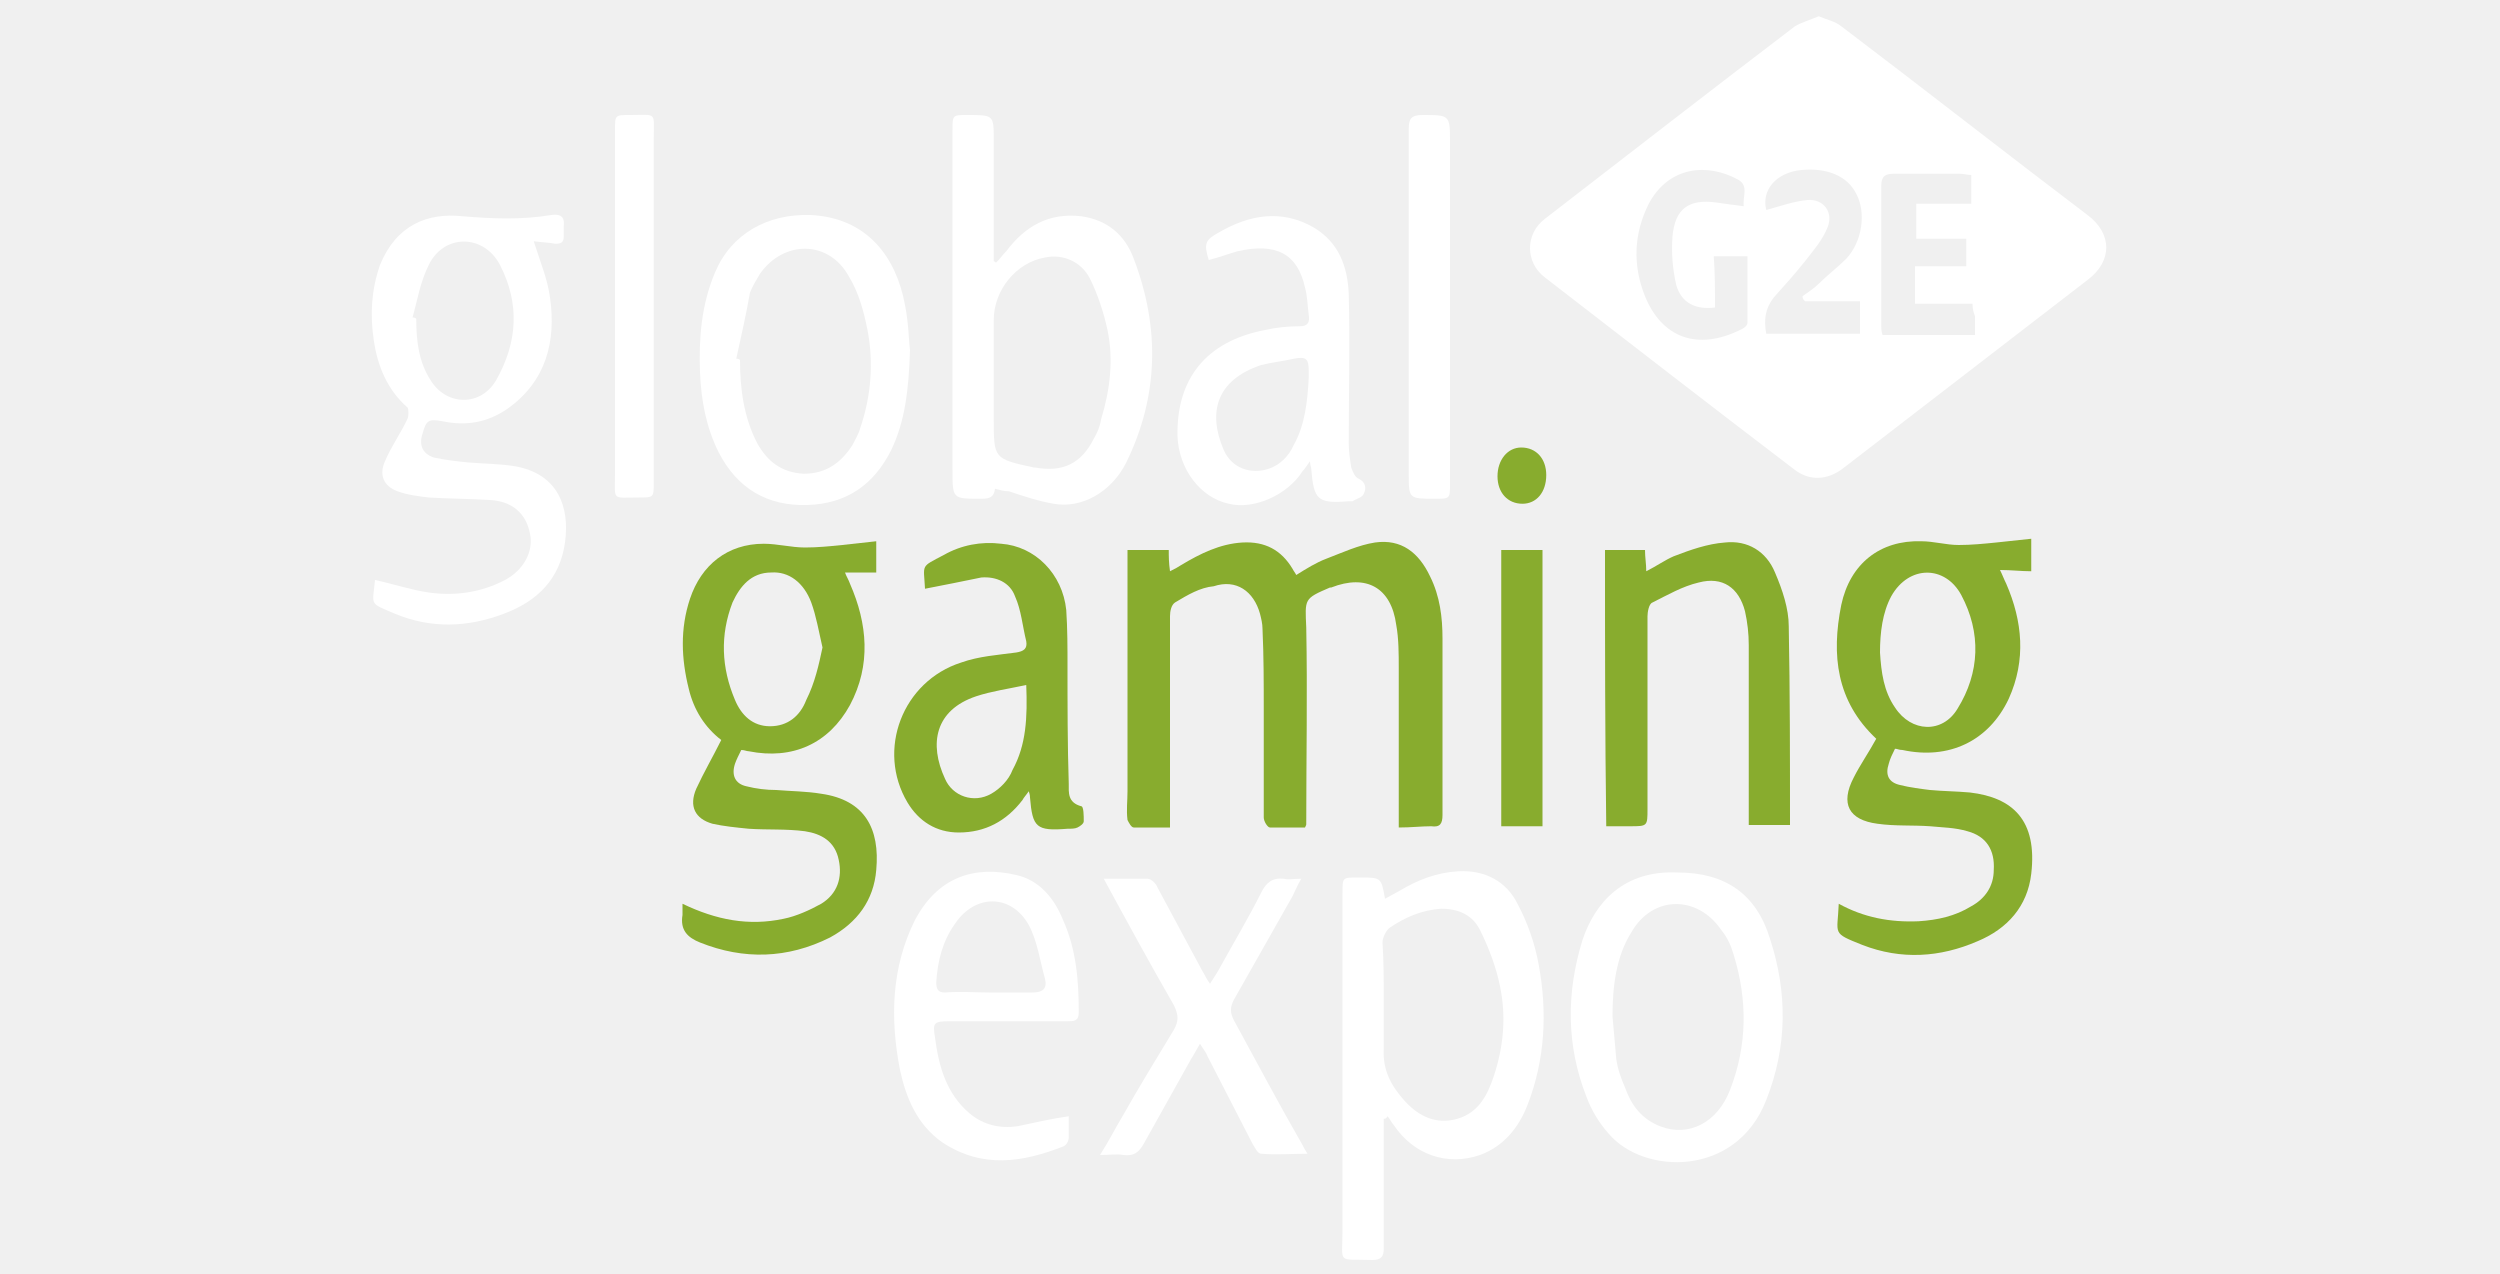
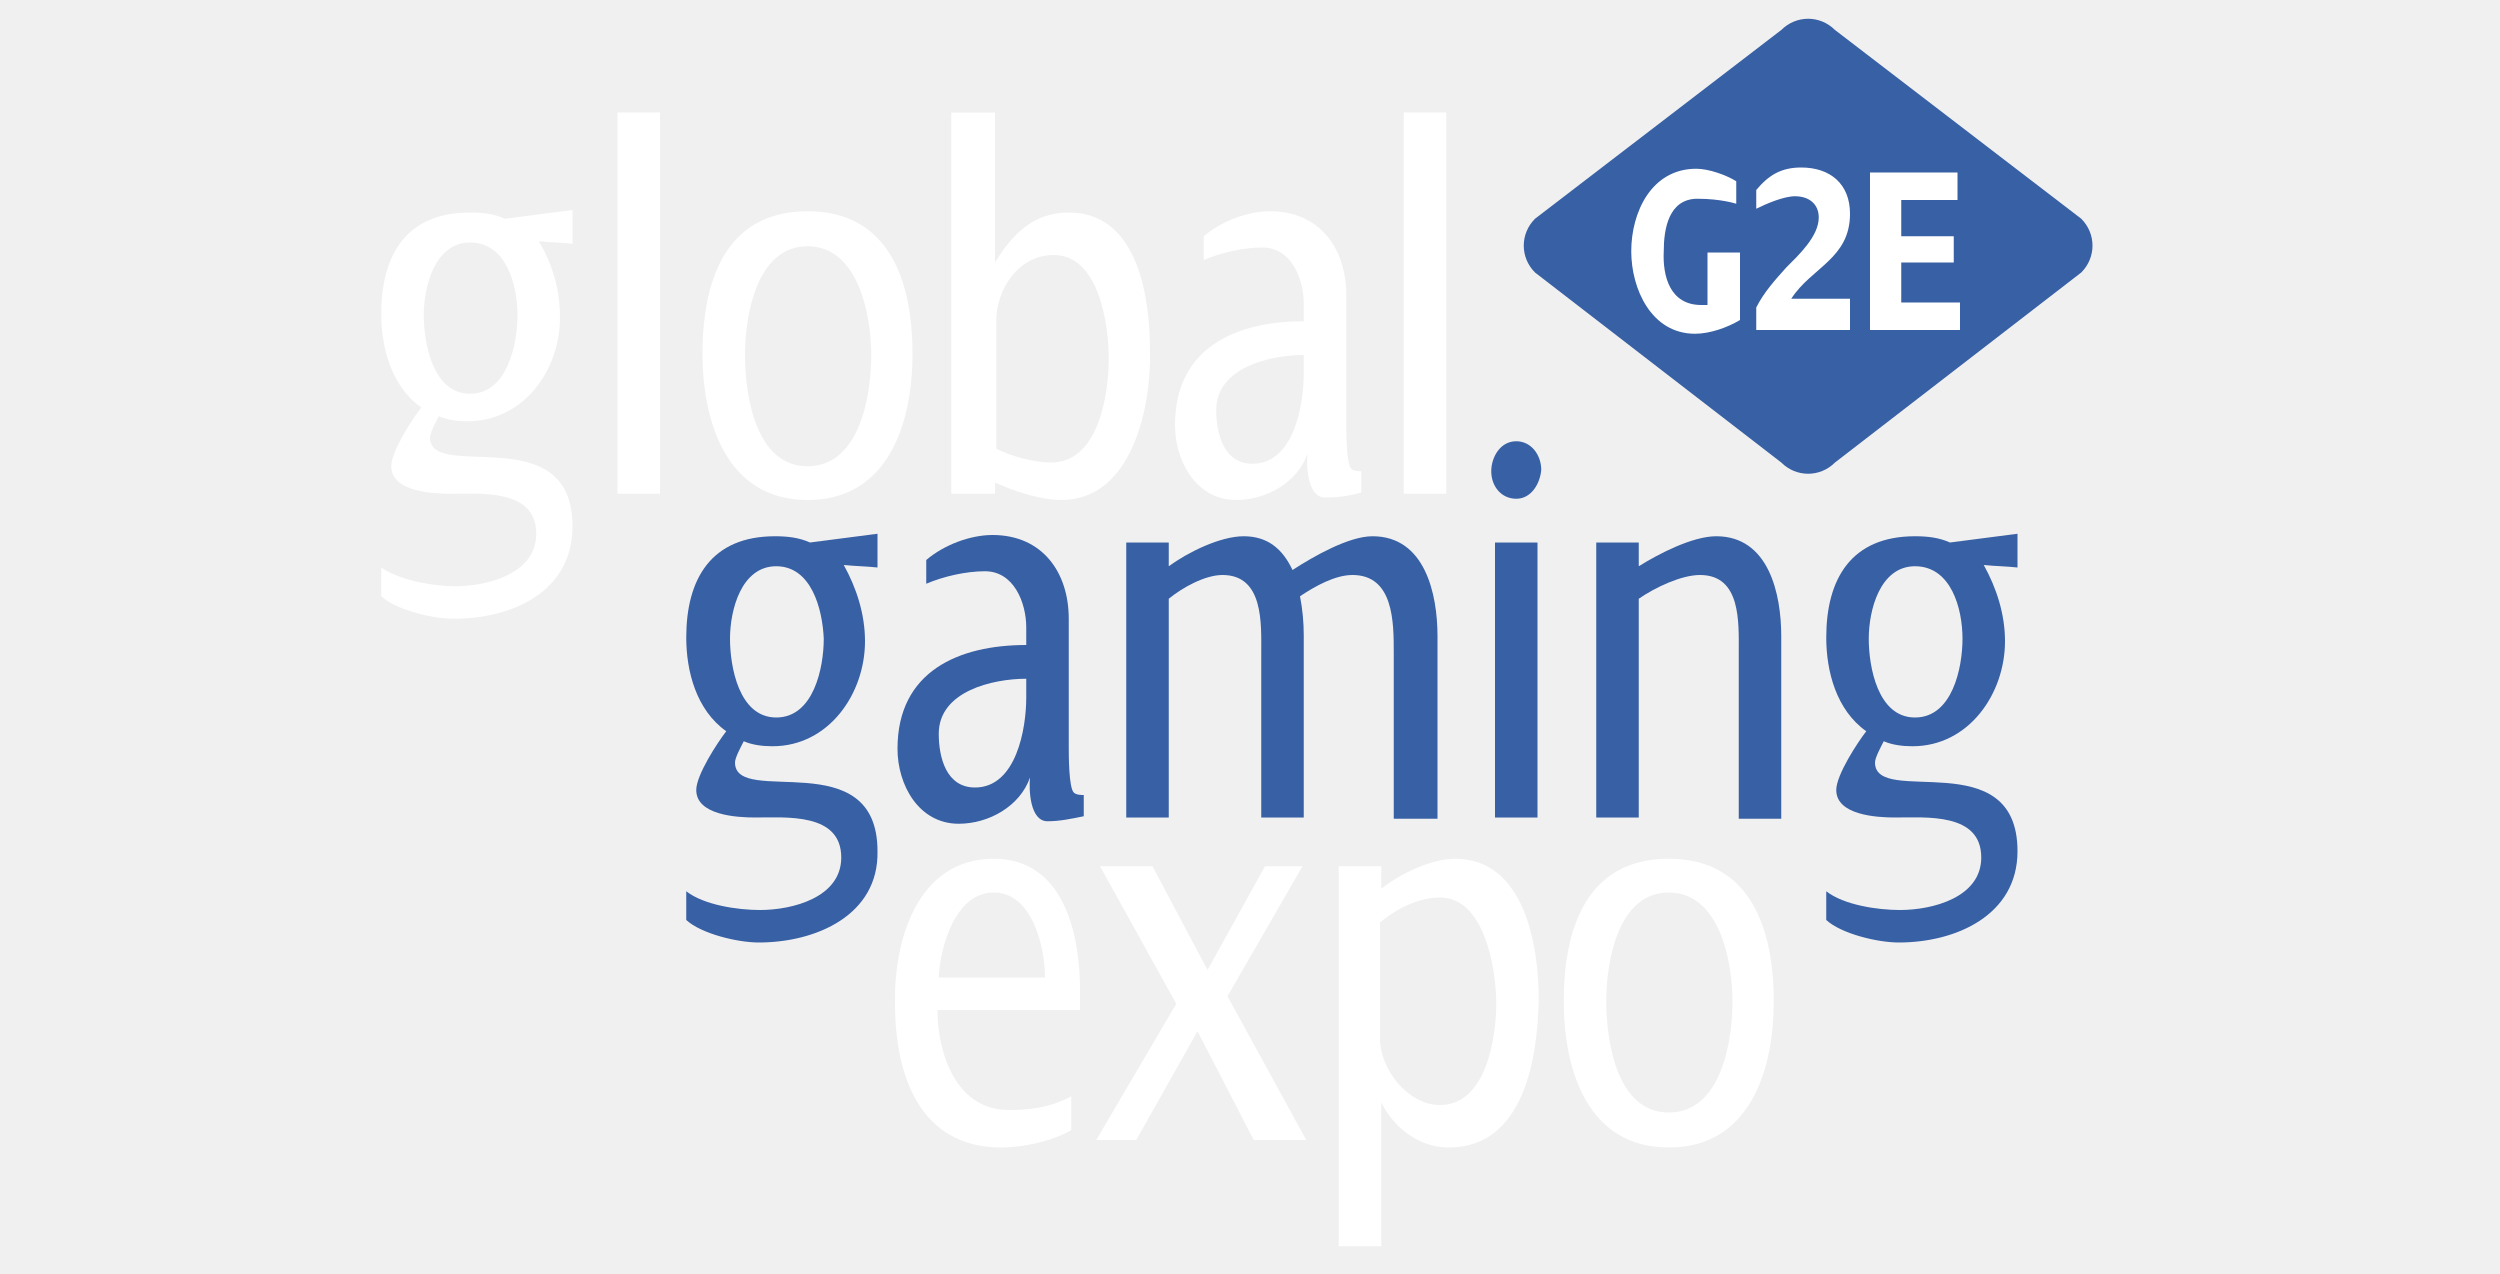
<svg xmlns="http://www.w3.org/2000/svg" version="1.1" id="Layer_1" x="0px" y="0px" viewBox="0 0 200 101.9" style="enable-background:new 0 0 200 101.9;" xml:space="preserve">
  <style type="text/css">
	.st0{fill:#FFFFFF;}
- 	.st1{fill:#88AC2E;}
+ 	.st1{fill:#3860A5;}
</style>
-   <g>
-     <path class="st0" d="M145.5,1.3c0.7,0.3,1.3,0.4,1.8,0.8c6.6,5,13.1,10.1,19.7,15.1c2,1.5,2,3.7,0,5.2c-6.5,5-13.1,10.1-19.6,15.1   c-1.2,0.9-2.6,1-3.8,0.1c-6.7-5.1-13.4-10.3-20-15.4c-1.6-1.2-1.6-3.5,0-4.7c6.6-5.1,13.3-10.3,20-15.4   C144.1,1.8,144.8,1.6,145.5,1.3z M157.8,24.3c-1.6,0-3.1,0-4.6,0c0-1.1,0-2,0-3c1.4,0,2.7,0,4.1,0c0-0.8,0-1.5,0-2.2   c-1.4,0-2.7,0-4,0c0-1,0-1.9,0-2.8c1.5,0,2.9,0,4.4,0c0-0.8,0-1.5,0-2.3c-0.3,0-0.6-0.1-0.9-0.1c-1.8,0-3.6,0-5.3,0   c-0.7,0-1,0.2-1,1c0,3.7,0,7.3,0,11c0,0.3,0,0.6,0.1,0.9c2.5,0,4.9,0,7.4,0c0-0.6,0-1,0-1.5C157.9,25,157.8,24.8,157.8,24.3z    M137.2,24.6c-1.6,0.2-2.7-0.4-3.1-1.8c-0.3-1.3-0.4-2.6-0.3-3.9c0.2-2.2,1.3-3,3.5-2.7c0.7,0.1,1.4,0.2,2.2,0.3   c-0.1-0.8,0.4-1.6-0.4-2.1c-2.5-1.4-5.6-1.1-7.2,1.9c-1.2,2.4-1.3,4.9-0.3,7.4c1.3,3.2,4.1,4.5,7.8,2.6c0.2-0.1,0.4-0.3,0.4-0.5   c0-1.7,0-3.5,0-5.3c-0.9,0-1.8,0-2.7,0C137.2,21.8,137.2,23.2,137.2,24.6z M141.3,16.8c1.1-0.3,2.2-0.7,3.3-0.8   c1.3-0.1,2.1,1,1.6,2.2c-0.4,1-1.1,1.8-1.8,2.7c-0.8,1-1.6,1.9-2.5,2.9c-0.7,0.9-0.8,1.8-0.6,2.9c2.5,0,5,0,7.5,0   c0-0.9,0-1.7,0-2.6c-1.5,0-3,0-4.4,0c-0.1-0.1-0.2-0.2-0.2-0.4c0.4-0.3,0.9-0.6,1.3-1c0.7-0.7,1.5-1.3,2.2-2   c1.3-1.4,1.6-3.7,0.8-5.2c-0.7-1.4-2.3-2.1-4.4-1.9C142.1,13.8,140.9,15.2,141.3,16.8z" />
-     <path class="st1" d="M111.9,66.2c0-4.3,0-8.5,0-12.7c0-1.2,0-2.4-0.2-3.5c-0.4-3-2.4-4.1-5.2-3c0,0-0.1,0-0.1,0   c-2.1,0.9-2,0.9-1.9,3.2c0.1,5.2,0,10.5,0,15.7c0,0.1,0,0.1-0.1,0.3c-0.9,0-1.9,0-2.8,0c-0.2,0-0.5-0.5-0.5-0.8c0-2.9,0-5.7,0-8.6   c0-2.2,0-4.3-0.1-6.5c0-0.4-0.1-0.8-0.2-1.2c-0.5-1.8-1.9-2.8-3.7-2.2C96,47,95,47.6,94,48.2c-0.3,0.2-0.4,0.7-0.4,1.1   c0,5.2,0,10.5,0,15.7c0,0.4,0,0.7,0,1.2c-1,0-2,0-2.9,0c-0.2,0-0.4-0.4-0.5-0.6c-0.1-0.8,0-1.5,0-2.3c0-6,0-12.1,0-18.1   c0-0.4,0-0.7,0-1.2c1.1,0,2.2,0,3.3,0c0,0.5,0,1,0.1,1.7c0.4-0.2,0.6-0.3,0.9-0.5c1.5-0.9,3.1-1.7,4.9-1.8c1.8-0.1,3.1,0.6,4,2.1   c0.1,0.2,0.2,0.3,0.3,0.5c0.8-0.5,1.6-1,2.4-1.3c1.3-0.5,2.6-1.1,3.9-1.3c2.1-0.3,3.5,0.8,4.4,2.7c0.8,1.6,1,3.3,1,5   c0,4.7,0,9.4,0,14.1c0,0.7-0.2,1-0.9,0.9C113.7,66.1,112.9,66.2,111.9,66.2z" />
-     <path class="st1" d="M54.6,72.3c2.7,1.3,5.3,1.8,8.1,1.2c1-0.2,2.1-0.7,3-1.2c1.3-0.8,1.7-2.1,1.4-3.5c-0.3-1.5-1.4-2.1-2.7-2.3   c-1.5-0.2-3-0.1-4.5-0.2c-1-0.1-2-0.2-2.9-0.4c-1.4-0.4-1.9-1.4-1.3-2.8c0.6-1.3,1.3-2.5,2-3.9c-1.3-1-2.2-2.4-2.6-4.1   c-0.6-2.4-0.7-4.8,0.1-7.2c0.9-2.7,3-4.4,5.9-4.4c1.1,0,2.2,0.3,3.3,0.3c1,0,2-0.1,3-0.2c0.9-0.1,1.8-0.2,2.7-0.3   c0,0.9,0,1.7,0,2.5c-0.8,0-1.6,0-2.5,0c0.1,0.3,0.3,0.6,0.4,0.9c1.4,3.2,1.7,6.5,0,9.7c-1.7,3.1-4.6,4.4-8.1,3.7   c-0.2,0-0.3-0.1-0.6-0.1c-0.2,0.4-0.4,0.8-0.5,1.1c-0.3,0.9,0,1.6,0.9,1.8c0.8,0.2,1.6,0.3,2.4,0.3c1.2,0.1,2.4,0.1,3.6,0.3   c3.5,0.5,4.7,2.8,4.4,6.1c-0.2,2.4-1.5,4.2-3.7,5.4c-3.4,1.7-6.9,1.8-10.4,0.4c-1-0.4-1.6-1-1.4-2.2C54.6,73,54.6,72.7,54.6,72.3z    M65.8,51.8c-0.3-1.3-0.5-2.5-0.9-3.6c-0.6-1.6-1.8-2.5-3.2-2.4c-1.6,0-2.5,1.1-3.1,2.4c-1,2.6-0.9,5.2,0.2,7.8   c0.5,1.2,1.4,2.1,2.8,2.1c1.4,0,2.4-0.8,2.9-2.1C65.2,54.6,65.5,53.2,65.8,51.8z" />
-     <path class="st1" d="M151.6,59.9c-0.2,0.4-0.4,0.8-0.5,1.2c-0.3,0.9,0,1.5,0.9,1.7c0.8,0.2,1.6,0.3,2.4,0.4   c1.1,0.1,2.1,0.1,3.2,0.2c3.4,0.4,5.4,2.2,4.9,6.5c-0.3,2.6-1.9,4.4-4.3,5.4c-3,1.3-6.1,1.5-9.2,0.3c-2.5-1-2-0.8-1.9-3.3   c2,1.1,4.1,1.5,6.4,1.4c1.5-0.1,2.9-0.4,4.2-1.2c1.1-0.6,1.8-1.6,1.8-2.9c0.1-1.6-0.6-2.7-2.1-3.1c-1-0.3-2-0.3-3-0.4   c-1.4-0.1-2.8,0-4.2-0.2c-2.3-0.3-3-1.6-1.9-3.7c0.5-1,1.2-2,1.8-3.1c-3.2-3-3.6-6.7-2.8-10.7c0.7-3.3,3.1-5.2,6.4-5.1   c1,0,2,0.3,3,0.3c1,0,2-0.1,3-0.2c0.9-0.1,1.8-0.2,2.8-0.3c0,0.9,0,1.7,0,2.6c-0.8,0-1.6-0.1-2.5-0.1c0.2,0.4,0.3,0.7,0.5,1.1   c1.3,3,1.6,6.1,0.2,9.2c-1.6,3.4-4.8,4.9-8.5,4.1C151.9,60,151.8,59.9,151.6,59.9z M150.4,52.2c0.1,1.6,0.3,3.1,1.2,4.4   c1.3,2,3.8,2.1,5,0.1c1.8-2.9,1.9-6.1,0.3-9.1c-1.3-2.4-4.2-2.4-5.6,0.1C150.6,49,150.4,50.6,150.4,52.2z" />
-     <path class="st0" d="M42.7,19.3c0.5,1.6,1.1,3,1.3,4.5c0.5,3.5-0.3,6.7-3.4,8.9c-1.6,1.1-3.3,1.4-5.2,1c-1.1-0.2-1.3-0.1-1.6,1   c-0.3,0.9,0,1.6,0.9,1.9c0.9,0.2,1.8,0.3,2.8,0.4c1.2,0.1,2.5,0.1,3.7,0.3c3.4,0.6,4.4,3.2,4,6.1c-0.4,2.9-2.2,4.7-4.9,5.7   c-2.9,1.1-5.8,1.2-8.7,0c-2.1-0.9-1.8-0.6-1.6-2.7c1.4,0.3,2.9,0.8,4.3,1c2.1,0.3,4.2,0,6.1-1c1.5-0.8,2.3-2.3,2-3.7   c-0.3-1.6-1.4-2.6-3.2-2.7c-1.6-0.1-3.3-0.1-4.9-0.2c-0.8-0.1-1.7-0.2-2.5-0.5c-1.1-0.4-1.5-1.3-1-2.4c0.5-1.2,1.3-2.3,1.8-3.4   c0.1-0.2,0.1-0.8,0-0.9c-1.6-1.4-2.4-3.3-2.7-5.4c-0.3-2-0.2-4,0.5-6c1.3-3.2,3.8-4.2,6.6-3.9c2.4,0.2,4.7,0.3,7.1-0.1   c0.7-0.1,1.1,0.1,1,0.9c0,0.3,0,0.5,0,0.8c0,0.5-0.2,0.6-0.7,0.6C44,19.4,43.4,19.4,42.7,19.3z M33,25.4c0.1,0,0.2,0,0.3,0.1   c0,1.8,0.2,3.5,1.2,5c1.3,2,4,2,5.2-0.1c1.7-3,1.9-6.1,0.3-9.2c-1.3-2.5-4.5-2.5-5.7,0C33.6,22.6,33.4,24,33,25.4z" />
-     <path class="st0" d="M110.7,89.5c0,0.9,0,1.7,0,2.6c0,2.6,0,5.2,0,7.8c0,0.6-0.2,0.9-0.9,0.9c-2.9-0.1-2.4,0.4-2.4-2.4   c0-9,0-18,0-27c0-1.2,0-1.2,1.2-1.2c0.1,0,0.1,0,0.2,0c1.7,0,1.7,0,2,1.7c0.4-0.2,0.7-0.4,1.1-0.6c1.5-0.9,3-1.5,4.8-1.6   c2.1-0.1,3.8,0.8,4.7,2.6c0.8,1.5,1.4,3.2,1.7,4.9c0.7,3.8,0.5,7.6-0.9,11.2c-0.7,1.8-1.9,3.3-3.8,4c-2.6,0.9-5.3,0-6.9-2.4   c-0.2-0.2-0.3-0.5-0.5-0.7C110.9,89.5,110.8,89.5,110.7,89.5z M110.7,79.9c0,1.3,0,2.7,0,4c-0.1,1.7,0.6,3,1.7,4.2   c1.1,1.2,2.5,1.9,4.2,1.4c1.7-0.5,2.4-1.9,2.9-3.4c0.8-2.4,1-4.8,0.5-7.2c-0.3-1.5-0.9-3.1-1.6-4.5c-0.6-1.2-1.7-1.7-3.1-1.7   c-1.6,0.1-2.9,0.7-4.1,1.5c-0.3,0.2-0.6,0.8-0.6,1.2C110.7,76.9,110.7,78.4,110.7,79.9z" />
-     <path class="st0" d="M79.6,39.1c-0.1,0.8-0.6,0.8-1.2,0.8c-2.2,0-2.2,0-2.2-2.3c0-9.1,0-18.1,0-27.2c0-1.2,0-1.2,1.2-1.2   c2.1,0,2.1,0,2.1,2c0,2.9,0,5.8,0,8.7c0,0.3,0,0.7,0,1c0.1,0,0.1,0.1,0.2,0.1c0.3-0.3,0.5-0.6,0.8-0.9c1.5-2,3.4-3.1,6-2.8   c2.1,0.3,3.5,1.5,4.2,3.4c2.1,5.5,2,11-0.6,16.3c-1.2,2.4-3.6,3.7-5.8,3.3c-1.2-0.2-2.4-0.6-3.6-1C80.3,39.3,80,39.2,79.6,39.1z    M79.5,30.5c0,1,0,2,0,3c0,3.2,0,3.2,3.2,3.9c0,0,0.1,0,0.1,0c2.2,0.4,3.7-0.3,4.7-2.3c0.3-0.5,0.5-1,0.6-1.6   c0.7-2.3,1-4.7,0.5-7.1c-0.3-1.4-0.8-2.9-1.4-4.1c-0.7-1.4-2.2-2-3.6-1.7c-2.3,0.4-4.1,2.6-4.1,5C79.5,27.3,79.5,28.9,79.5,30.5z" />
-     <path class="st1" d="M74,47.1c-0.1-2-0.4-1.7,1.5-2.7c1.4-0.8,3-1.1,4.6-0.9c2.7,0.2,4.9,2.4,5.2,5.3c0.1,1.5,0.1,3,0.1,4.5   c0,3.1,0,6.3,0.1,9.4c0,0.7-0.1,1.5,1,1.8c0.2,0,0.2,0.8,0.2,1.2c0,0.2-0.3,0.4-0.5,0.5c-0.2,0.1-0.5,0.1-0.8,0.1   c-2.5,0.2-2.8-0.1-3-2.5c0-0.1,0-0.2-0.1-0.5c-0.2,0.3-0.4,0.5-0.5,0.7c-1.3,1.7-3,2.6-5.1,2.6c-1.8,0-3.2-0.9-4.1-2.4   c-2.5-4.2-0.4-9.7,4.3-11.2c1.4-0.5,2.9-0.6,4.4-0.8c0.6-0.1,0.9-0.3,0.8-0.9c-0.3-1.2-0.4-2.5-0.9-3.6c-0.4-1.1-1.5-1.6-2.7-1.5   C77,46.5,75.6,46.8,74,47.1z M82.1,54.8c-1.4,0.3-2.8,0.5-4,0.9c-3.3,1.1-3.8,3.8-2.5,6.6c0.6,1.4,2.3,2,3.7,1.2   c0.7-0.4,1.4-1.1,1.7-1.9C82.1,59.6,82.2,57.4,82.1,54.8z" />
-     <path class="st0" d="M134.2,69.8c3.8,0,6.3,1.7,7.4,5.3c1.4,4.3,1.4,8.6-0.3,12.9c-2.4,6.2-9.8,6-12.6,2.7c-0.8-0.9-1.4-1.9-1.8-3   c-1.6-4.1-1.6-8.3-0.3-12.5C127.6,72.2,129.9,69.6,134.2,69.8z M129,81.3c0.1,1.1,0.2,2.3,0.3,3.4c0.1,0.8,0.4,1.6,0.7,2.3   c0.5,1.4,1.3,2.5,2.8,3.1c2.3,0.9,4.6-0.3,5.6-2.9c1.4-3.6,1.4-7.2,0.3-10.8c-0.2-0.7-0.5-1.4-1-2c-1.9-2.8-5.5-2.8-7.2,0.2   C129.3,76.5,129,78.9,129,81.3z" />
-     <path class="st0" d="M72.8,28c-0.1,3.2-0.4,5.7-1.5,8c-1.4,2.8-3.6,4.3-6.7,4.4c-3.2,0.1-5.6-1.3-7.1-4.2c-1-2-1.4-4.1-1.5-6.4   c-0.1-2.7,0.1-5.4,1.2-8c1.3-3.1,4.2-4.7,7.6-4.6c4.6,0.2,6.9,3.4,7.6,7.2C72.7,25.9,72.7,27.3,72.8,28z M58.9,28.7   c0.1,0,0.2,0,0.3,0.1c0,2.3,0.3,4.6,1.4,6.7c0.8,1.4,1.9,2.3,3.7,2.4c1.8,0,3-0.9,3.9-2.3c0.2-0.4,0.5-0.9,0.6-1.3   c0.9-2.6,1.1-5.3,0.6-7.9c-0.3-1.5-0.7-3-1.5-4.3c-1.6-2.9-5.2-2.9-7.1-0.2c-0.3,0.5-0.6,1-0.8,1.5C59.7,25.1,59.3,26.9,58.9,28.7z   " />
-     <path class="st1" d="M128.4,44c1.1,0,2.1,0,3.2,0c0,0.6,0.1,1.1,0.1,1.7c0.8-0.4,1.5-0.9,2.2-1.2c1.3-0.5,2.7-1,4.1-1.1   c1.8-0.2,3.3,0.7,4,2.4c0.6,1.4,1.1,2.9,1.1,4.3c0.1,5.3,0.1,10.6,0.1,15.9c-1.1,0-2.1,0-3.3,0c0-0.3,0-0.6,0-0.9c0-4.5,0-9,0-13.5   c0-0.9-0.1-1.8-0.3-2.7c-0.5-1.9-1.8-2.8-3.7-2.3c-1.3,0.3-2.5,1-3.7,1.6c-0.3,0.1-0.4,0.8-0.4,1.1c0,5.1,0,10.3,0,15.4   c0,1.4,0,1.4-1.4,1.4c-0.6,0-1.2,0-1.9,0C128.4,58.8,128.4,51.4,128.4,44z" />
-     <path class="st0" d="M96.7,20.8c-0.4-1.3-0.3-1.6,0.8-2.2c2.4-1.4,5-1.9,7.6-0.4c2,1.2,2.7,3.1,2.8,5.3c0.1,4,0,8,0,12   c0,0.6,0.1,1.3,0.2,1.9c0.1,0.3,0.3,0.8,0.6,0.9c0.6,0.3,0.6,0.8,0.4,1.2c-0.1,0.3-0.6,0.4-0.9,0.6c-0.1,0-0.2,0-0.3,0   c-2.5,0.2-2.8-0.1-3-2.6c0-0.1-0.1-0.3-0.1-0.6c-0.3,0.4-0.4,0.6-0.6,0.8c-1.2,1.9-3.9,3.1-5.9,2.6c-2.3-0.5-4-2.8-4.1-5.4   c-0.1-4.6,2.3-7.6,7-8.5c0.9-0.2,1.8-0.3,2.8-0.3c0.6,0,0.8-0.3,0.7-0.9c-0.1-0.7-0.1-1.5-0.3-2.2c-0.6-2.7-2.3-3.6-5.4-2.9   C98.3,20.3,97.5,20.6,96.7,20.8z M104.7,30.2c0-0.2,0-0.4,0-0.5c0-1-0.2-1.2-1.2-1c-0.9,0.2-1.8,0.3-2.6,0.5   c-3.6,1.2-4.3,3.8-3,6.8c0.6,1.4,2.1,2,3.6,1.5c0.9-0.3,1.6-1,2-1.9C104.4,34,104.6,32.1,104.7,30.2z" />
-     <path class="st0" d="M85.5,89.3c0,0.5,0,1.1,0,1.7c0,0.3-0.2,0.6-0.4,0.7c-3.3,1.3-6.5,1.8-9.7-0.3c-2-1.4-2.9-3.5-3.4-5.8   c-0.8-4.1-0.7-8.2,1.2-12c1.8-3.4,4.7-4.4,8.1-3.6c1.8,0.4,3,1.8,3.7,3.5c1.1,2.4,1.3,4.9,1.3,7.5c0,0.7-0.4,0.7-0.9,0.7   c-3.1,0-6.3,0-9.4,0c-1.3,0-1.4,0.1-1.2,1.3c0.3,2.3,0.9,4.5,2.8,6.1c1.1,0.9,2.4,1.2,3.8,1C82.8,89.8,84.1,89.5,85.5,89.3z    M79.1,79.4c1.2,0,2.4,0,3.5,0c0.8,0,1.2-0.3,1-1.1c-0.4-1.4-0.6-3-1.3-4.3c-1.4-2.5-4.3-2.5-5.9-0.1c-1,1.4-1.4,3-1.5,4.7   c0,0.6,0.2,0.8,0.7,0.8C76.9,79.3,78,79.4,79.1,79.4z" />
-     <path class="st0" d="M88.3,70.3c1.3,0,2.4,0,3.5,0c0.3,0,0.7,0.4,0.8,0.7c1.2,2.2,2.4,4.5,3.6,6.7c0.2,0.3,0.3,0.6,0.6,1   c0.3-0.5,0.6-0.9,0.8-1.3c1.1-2,2.3-4,3.3-6c0.4-0.8,0.9-1.2,1.8-1.1c0.4,0.1,0.8,0,1.4,0c-0.3,0.5-0.5,1-0.7,1.4   c-1.6,2.8-3.1,5.5-4.7,8.3c-0.3,0.6-0.3,1,0,1.6c1.8,3.3,3.6,6.7,5.5,10c0.1,0.2,0.2,0.4,0.4,0.7c-1.3,0-2.5,0.1-3.7,0   c-0.3,0-0.5-0.5-0.7-0.8c-1.2-2.3-2.4-4.7-3.6-7c-0.1-0.3-0.3-0.5-0.6-1c-0.3,0.5-0.5,0.9-0.7,1.2c-1.3,2.3-2.5,4.5-3.8,6.8   c-0.4,0.7-0.8,1-1.6,0.9c-0.6-0.1-1.1,0-1.9,0c0.7-1.1,1.2-2.1,1.8-3.1c1.3-2.3,2.7-4.6,4.1-6.9c0.4-0.7,0.4-1.2,0-2   C92,77.1,90.2,73.8,88.3,70.3z" />
-     <path class="st0" d="M112.7,24.5c0-4.7,0-9.5,0-14.2c0-0.8,0.2-1.1,1.1-1.1c2.2,0,2.2,0,2.2,2.2c0,9.1,0,18.2,0,27.3   c0,1.2,0,1.2-1.2,1.2c-2.1,0-2.1,0-2.1-2C112.7,33.4,112.7,28.9,112.7,24.5z" />
-     <path class="st0" d="M49.2,24.4c0-4.7,0-9.4,0-14c0-1.2,0-1.2,1.2-1.2c2.2,0,1.9-0.3,1.9,1.9c0,9.2,0,18.4,0,27.5   c0,1.2,0,1.2-1.2,1.2c-2.2,0-1.9,0.3-1.9-1.9C49.2,33.4,49.2,28.9,49.2,24.4z" />
-     <path class="st1" d="M120.1,44c1.1,0,2.2,0,3.3,0c0,7.4,0,14.7,0,22.1c-1.1,0-2.1,0-3.3,0C120.1,58.8,120.1,51.4,120.1,44z" />
-     <path class="st1" d="M123.7,38c0,1.4-0.8,2.3-1.9,2.3c-1.2,0-2-0.9-2-2.2c0-1.3,0.8-2.3,1.9-2.3C122.9,35.8,123.7,36.7,123.7,38z" />
-   </g>
+   <path class="st0" d="M37.6,19.4c-2.8,0-3.7,3.5-3.7,5.8c0,2.2,0.7,6.3,3.7,6.3c3,0,3.8-4,3.8-6.3C41.4,22.8,40.5,19.4,37.6,19.4   M36.3,49.5c-1.7,0-4.6-0.7-5.8-1.8l0-2.3c1.4,1,4.1,1.5,5.9,1.5c2.6,0,6.5-1,6.5-4.2c0-3.6-4.4-3.2-6.9-3.2c-1.5,0-4.7-0.2-4.7-2.2  c0-1.2,1.7-3.8,2.4-4.7c-2.4-1.7-3.2-4.8-3.2-7.5c0-4.7,2-8.1,7.1-8.1c1,0,1.9,0.1,2.8,0.5l5.4-0.7l0,2.7c-0.9-0.1-1.7-0.1-2.7-0.2  c1.1,1.8,1.7,3.9,1.7,6.1c0,4.2-2.9,8.3-7.4,8.3c-0.8,0-1.6-0.1-2.3-0.4c-0.2,0.4-0.7,1.3-0.7,1.7c0,3.6,11.4-1.6,11.4,7.1  C45.8,47.4,40.9,49.5,36.3,49.5" />
+   <rect x="49.4" y="9" class="st0" width="3.4" height="30.5" />
+   <path class="st0" d="M64.6,19.7c-4.1,0-5,5.6-5,8.7c0,3.1,0.8,8.9,5,8.9c4.2,0,5.1-5.7,5.1-8.9C69.7,25.3,68.7,19.7,64.6,19.7   M64.6,40c-6.5,0-8.4-6.3-8.4-11.7c0-5.6,1.7-11.4,8.4-11.4c6.6,0,8.4,5.7,8.4,11.4C73,33.8,71.1,40,64.6,40" />
+   <path class="st0" d="M84.3,20.4c-2.8,0-4.6,2.7-4.6,5.3l0,10.2c1.2,0.6,3,1.1,4.4,1.1c3.8,0,4.6-5.5,4.6-8.3  C88.7,25.9,87.9,20.4,84.3,20.4 M84.9,40c-1.6,0-3.8-0.7-5.3-1.4v0.9h-3.5V9h3.5V21c1.4-2.3,3.1-4,5.9-4c5.6,0,6.5,6.9,6.5,11.1  C92.1,32.5,90.6,40,84.9,40" />
+   <path class="st0" d="M104.3,28.4c-2.7,0-7,1-7,4.4c0,1.9,0.6,4.3,2.9,4.3c3.3,0,4.1-4.7,4.1-7.2V28.4 M106,39.8  c-1.4,0-1.5-2.5-1.4-3.5c-0.8,2.3-3.3,3.7-5.7,3.7c-3.2,0-4.9-3.1-4.9-6c0-6.2,4.9-8.3,10.3-8.3v-1.4c0-2-1-4.5-3.3-4.5  c-1.5,0-3.3,0.4-4.7,1v-1.9c1.4-1.2,3.5-2,5.3-2c4,0,6.1,3,6.1,6.7l0,10.3c0,0.6,0,3.2,0.4,3.6c0.2,0.2,0.6,0.2,0.8,0.2v1.7  C107.9,39.7,106.9,39.8,106,39.8" />
+   <rect x="112.3" y="9" class="st0" width="3.4" height="30.5" />
+   <path class="st1" d="M62.1,45.3c-2.8,0-3.7,3.5-3.7,5.8c0,2.2,0.7,6.3,3.7,6.3c3,0,3.8-4,3.8-6.3C65.8,48.7,64.9,45.3,62.1,45.3   M60.7,75.4c-1.7,0-4.6-0.7-5.8-1.8l0-2.3c1.4,1.1,4.1,1.5,5.9,1.5c2.6,0,6.5-1,6.5-4.2c0-3.6-4.4-3.2-6.9-3.2  c-1.5,0-4.7-0.2-4.7-2.2c0-1.2,1.7-3.8,2.4-4.7c-2.4-1.7-3.2-4.8-3.2-7.5c0-4.7,2-8.1,7.1-8.1c1,0,1.9,0.1,2.8,0.5l5.4-0.7l0,2.7  c-0.9-0.1-1.7-0.1-2.7-0.2c1,1.8,1.7,3.9,1.7,6.1c0,4.2-2.9,8.4-7.4,8.4c-0.8,0-1.6-0.1-2.3-0.4c-0.2,0.4-0.7,1.3-0.7,1.7  c0,3.6,11.4-1.6,11.4,7.1C70.3,73.2,65.3,75.4,60.7,75.4" />
+   <path class="st1" d="M82.1,54.3c-2.7,0-7,1-7,4.4c0,1.9,0.6,4.3,2.9,4.3c3.3,0,4.1-4.7,4.1-7.2V54.3 M83.8,65.7  c-1.4,0-1.5-2.5-1.4-3.5c-0.8,2.3-3.3,3.7-5.7,3.7c-3.2,0-4.9-3.1-4.9-6c0-6.2,4.9-8.3,10.3-8.3v-1.4c0-2-1-4.5-3.3-4.5  c-1.5,0-3.3,0.4-4.7,1v-1.9c1.4-1.2,3.5-2,5.3-2c4,0,6.1,3,6.1,6.7l0,10.3c0,0.6,0,3.2,0.4,3.6c0.2,0.2,0.6,0.2,0.8,0.2v1.7  C85.7,65.5,84.8,65.7,83.8,65.7" />
+   <path class="st1" d="M111.5,65.4V52.2c0-2.4,0-6.2-3.3-6.2c-1.4,0-3,0.9-4.2,1.7c0.2,1,0.3,2.1,0.3,3.1v14.6h-3.4V52.2  c0-2.3,0.2-6.2-3.1-6.2c-1.4,0-3.2,1-4.3,1.9v17.5h-3.4v-22h3.4l0,1.9c1.5-1.1,4.1-2.4,6-2.4c1.9,0,3.1,1,3.9,2.7  c1.7-1.1,4.5-2.7,6.4-2.7c4.2,0,5.2,4.6,5.2,8v14.6H111.5" />
+   <path class="st1" d="M119.6,43.4h3.4v22h-3.4V43.4z M121.3,39.9c-1.2,0-2-1-2-2.2c0-1.1,0.7-2.4,2-2.4c1.2,0,2,1.1,2,2.3  C123.2,38.7,122.5,39.9,121.3,39.9" />
+   <path class="st1" d="M139.1,65.4V52.2c0-2.4,0.2-6.2-3.1-6.2c-1.5,0-3.6,1-4.9,1.9v17.5h-3.4v-22h3.4v1.9c1.6-1,4.3-2.4,6.2-2.4  c4.2,0,5.2,4.6,5.2,8v14.6H139.1" />
+   <path class="st1" d="M153.2,45.3c-2.8,0-3.7,3.5-3.7,5.8c0,2.2,0.7,6.3,3.7,6.3c3,0,3.8-4,3.8-6.3C157,48.7,156.1,45.3,153.2,45.3   M151.9,75.4c-1.7,0-4.6-0.7-5.8-1.8l0-2.3c1.4,1.1,4.1,1.5,5.9,1.5c2.6,0,6.5-1,6.5-4.2c0-3.6-4.4-3.2-6.9-3.2  c-1.5,0-4.7-0.2-4.7-2.2c0-1.2,1.7-3.8,2.4-4.7c-2.4-1.7-3.2-4.8-3.2-7.5c0-4.7,2-8.1,7.1-8.1c1,0,1.9,0.1,2.8,0.5l5.4-0.7l0,2.7  c-0.9-0.1-1.7-0.1-2.7-0.2c1,1.8,1.7,3.9,1.7,6.1c0,4.2-2.9,8.4-7.4,8.4c-0.8,0-1.6-0.1-2.3-0.4c-0.2,0.4-0.7,1.3-0.7,1.7  c0,3.6,11.4-1.6,11.4,7.1C161.4,73.2,156.5,75.4,151.9,75.4" />
+   <path class="st0" d="M79.5,71.4c-3.1,0-4.3,4.4-4.4,6.8h8.5C83.6,75.8,82.6,71.4,79.5,71.4 M79.5,68.7c5.6,0,6.9,6,6.9,10.5  c0,0.5,0,1,0,1.6H75c0,3.5,1.5,8,5.7,8c1.3,0,3.2-0.1,5-1.1v2.7c-1.5,0.9-3.9,1.4-5.6,1.4c-6.6,0-8.5-5.9-8.5-11.5  C71.5,75.2,73.4,68.7,79.5,68.7" />
+   <polygon class="st0" points="100.3,91.2 95.8,82.5 90.9,91.2 87.7,91.2 94.1,80.3 88,69.3 92.2,69.3 96.6,77.6 101.2,69.3   104.2,69.3 98.2,79.7 104.5,91.2 " />
+   <path class="st0" d="M115.2,71.8c-1.7,0-3.5,0.9-4.8,2v9.3c0,2.4,2.2,5.3,4.8,5.3c3.7,0,4.5-5.4,4.5-8.1  C119.7,77.6,118.8,71.8,115.2,71.8 M115.9,91.8c-2.4,0-4.4-1.6-5.4-3.6v11.5h-3.4V69.3h3.4l0,1.8c1.5-1.2,4-2.4,5.9-2.4  c5.6,0,6.7,7,6.7,11.3C123,84.7,121.9,91.8,115.9,91.8" />
+   <path class="st0" d="M133.5,71.4c-4.1,0-5,5.6-5,8.7c0,3.1,0.8,8.9,5,8.9c4.2,0,5.1-5.7,5.1-8.9C138.6,77,137.6,71.4,133.5,71.4   M133.5,91.8c-6.5,0-8.4-6.2-8.4-11.7c0-5.6,1.7-11.4,8.4-11.4c6.6,0,8.4,5.7,8.4,11.4C141.9,85.6,140,91.8,133.5,91.8" />
+   <path class="st1" d="M122.8,21.8c-1.2-1.2-1.2-3.1,0-4.3l19.7-15.1c1.2-1.2,3.1-1.2,4.3,0l19.7,15.1c1.2,1.2,1.2,3.1,0,4.3L146.8,37  c-1.2,1.2-3.1,1.2-4.3,0L122.8,21.8" />
+   <path class="st0" d="M136.1,24.4c0.2,0,0.3,0,0.5,0l0-4.2h2.6v5.4c-1,0.6-2.4,1.1-3.6,1.1c-3.5,0-5.1-3.6-5.1-6.6  c0-3.1,1.6-6.6,5.2-6.6c1,0,2.4,0.5,3.2,1v1.8c0,0-1.2-0.4-3.1-0.4c-2.3,0-2.7,2.4-2.7,4.2C133,22.1,133.6,24.4,136.1,24.4" />
+   <path class="st0" d="M140.5,26.4v-1.8c0.6-1.2,1.5-2.2,2.4-3.2c1-1,2.6-2.5,2.6-4c0-1.1-0.8-1.7-1.9-1.7c-0.9,0-2.3,0.6-3.1,1  c0-0.5,0-1,0-1.5c1-1.2,2-1.8,3.6-1.8c2.3,0,3.9,1.3,3.9,3.7c0,3.6-3.1,4.3-4.7,6.8l4.7,0v2.5H140.5" />
+   <polygon class="st0" points="149.6,26.4 149.6,13.8 156.6,13.8 156.6,16 152.1,16 152.1,18.9 156.3,18.9 156.3,21 152.1,21   152.1,24.2 156.8,24.2 156.8,26.4 " />
</svg>
